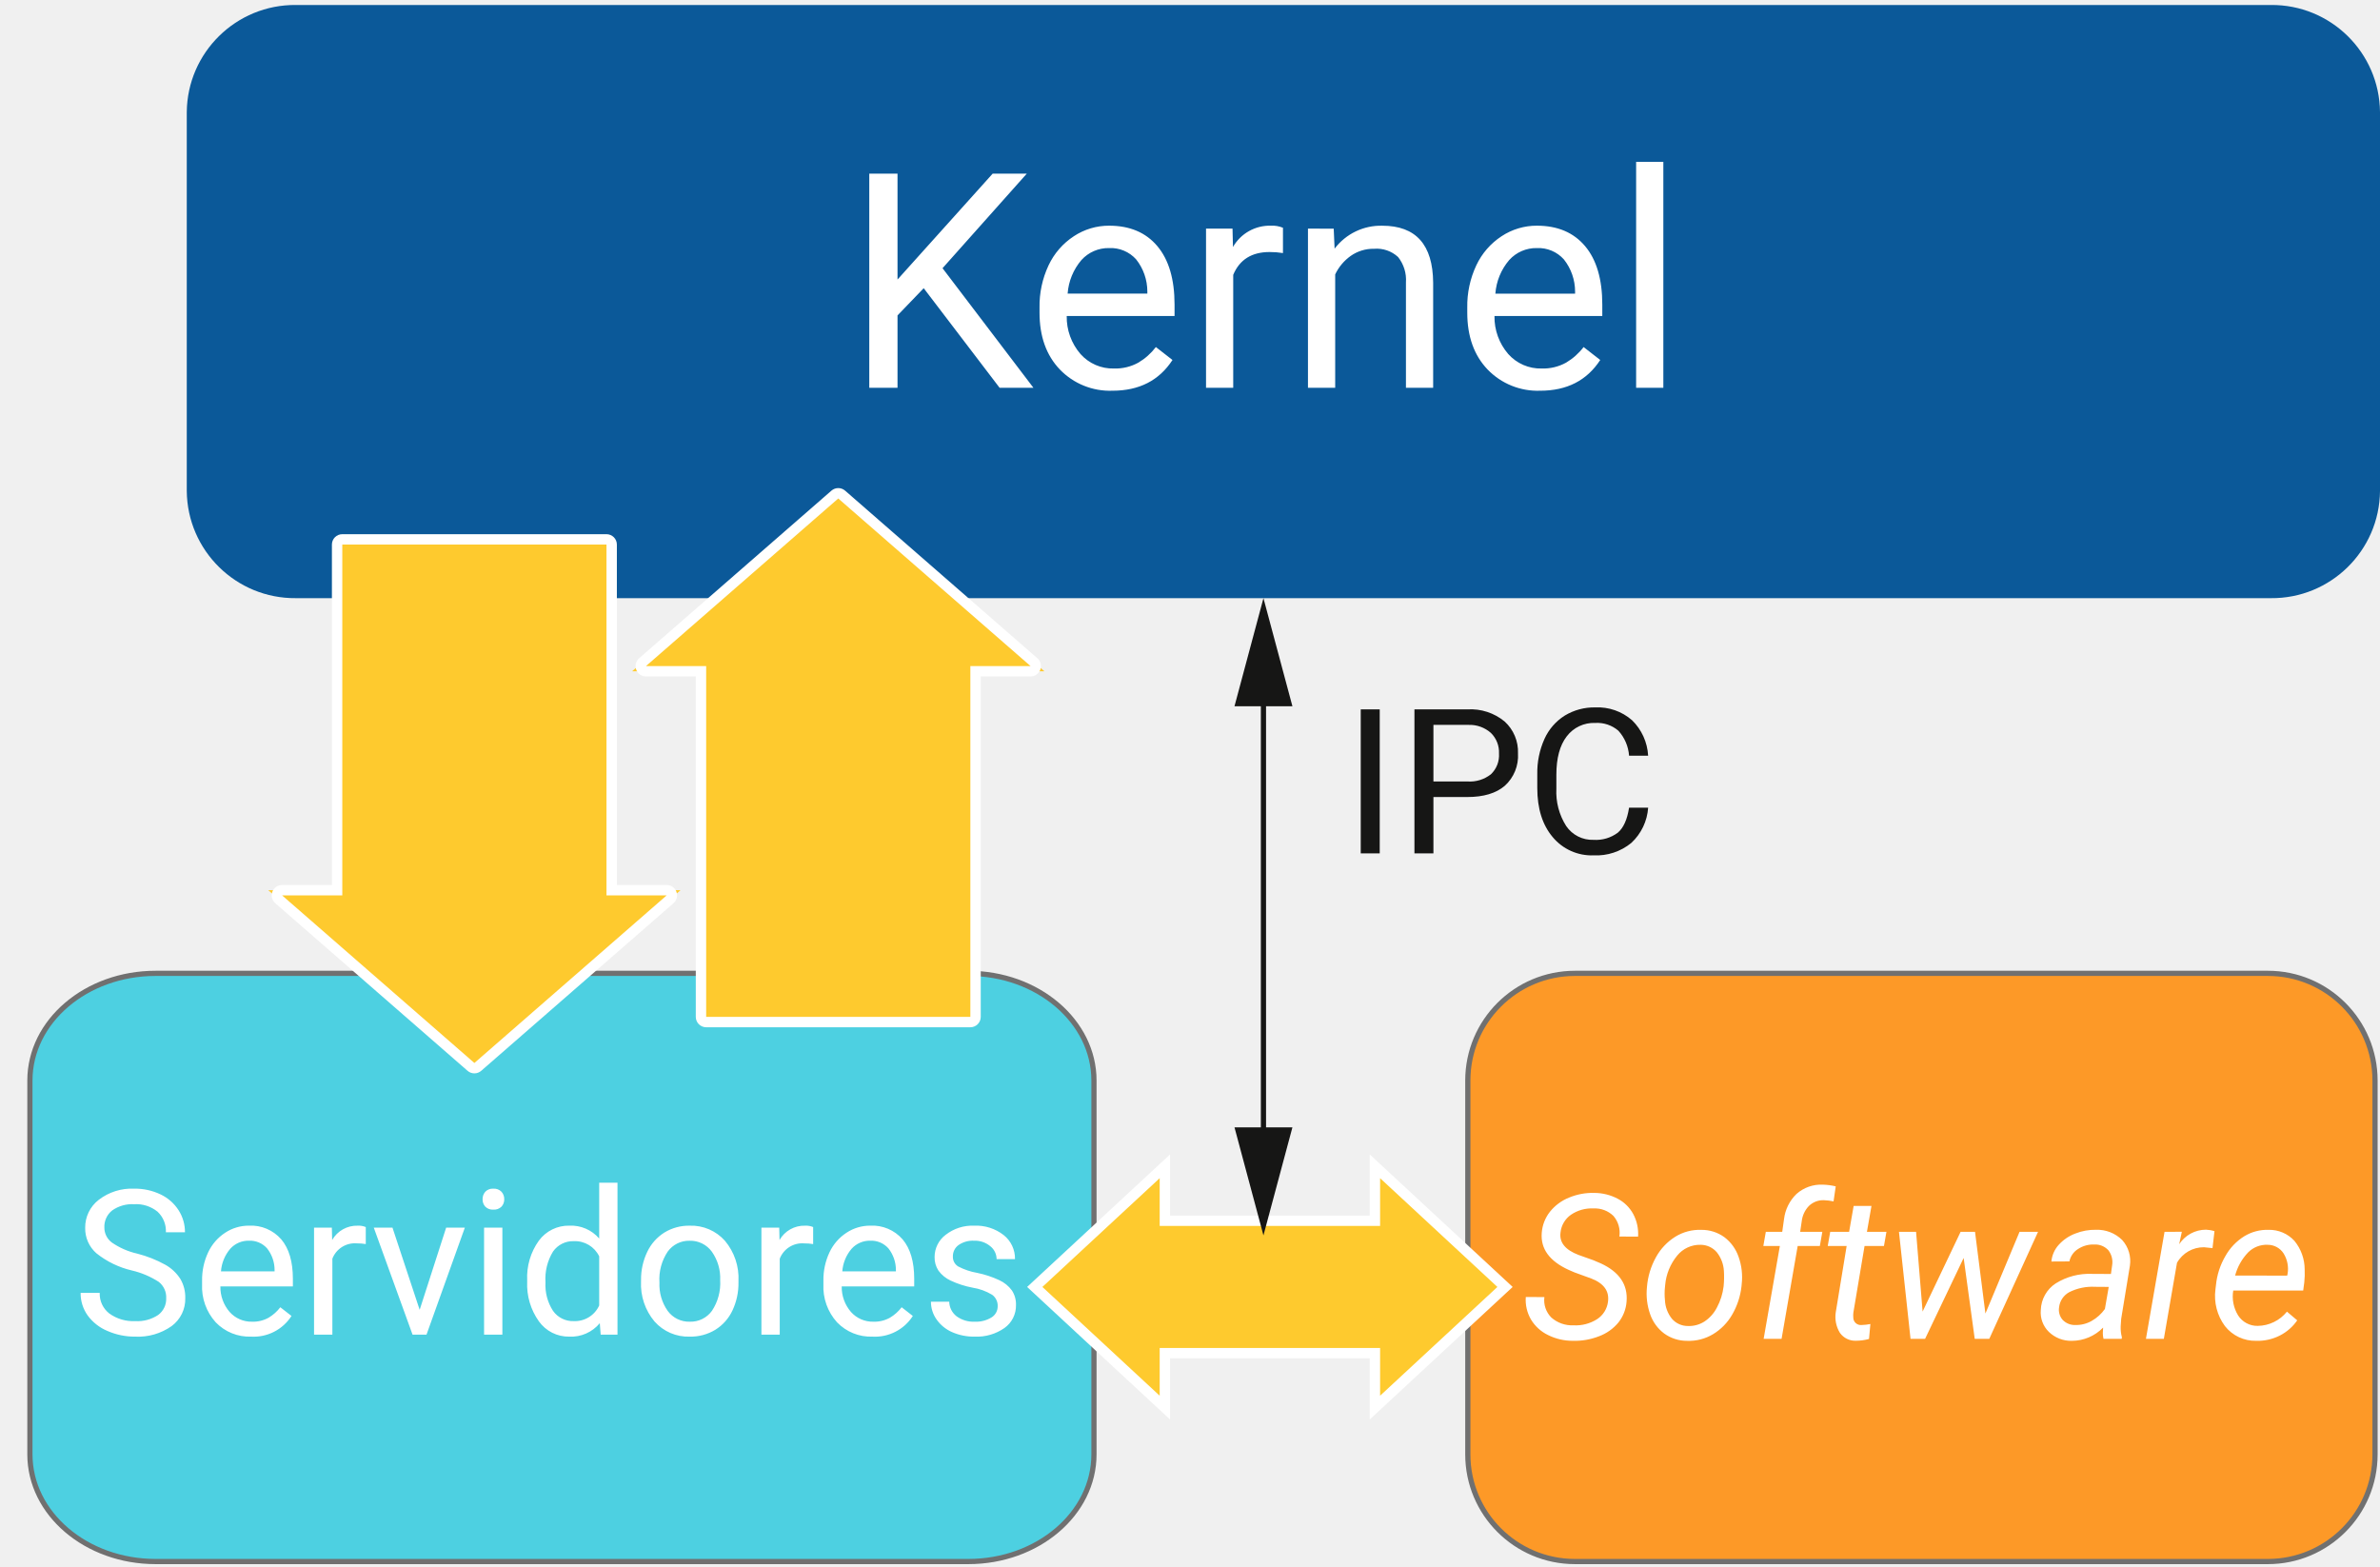
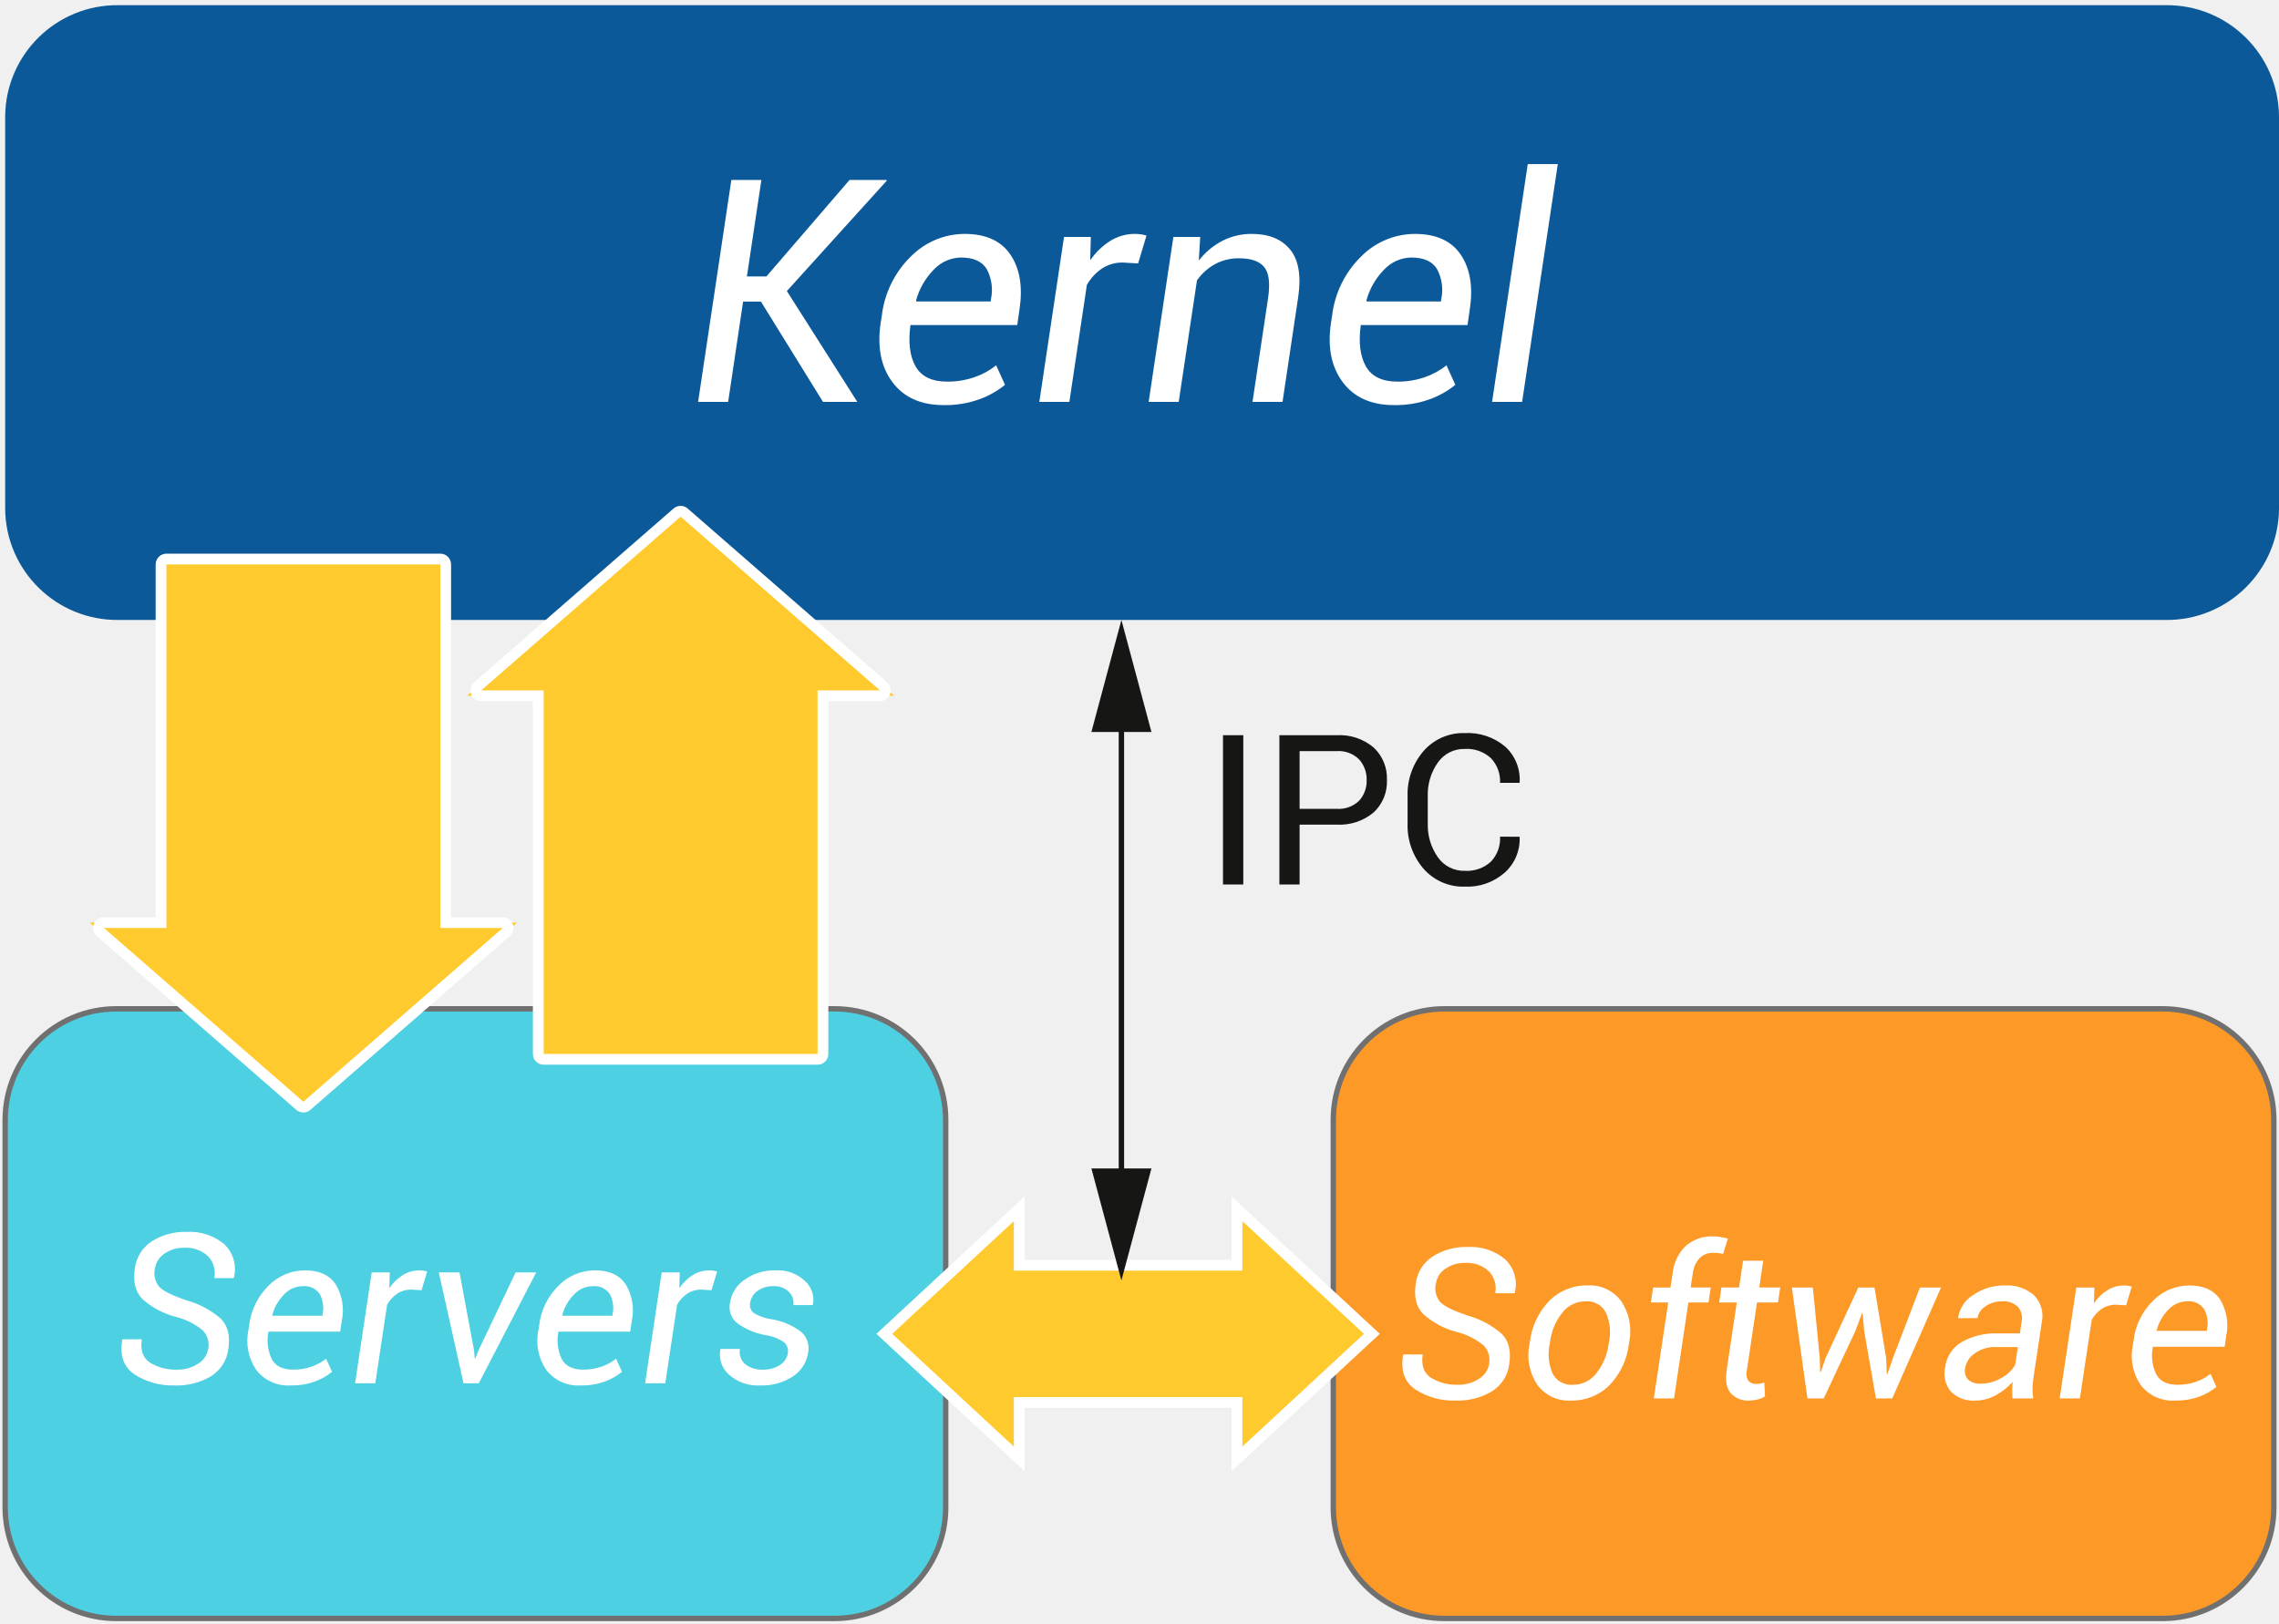
- <svg xmlns="http://www.w3.org/2000/svg" width="458.233" height="301.609" viewBox="0 0 458.233 301.609">
+ <svg xmlns="http://www.w3.org/2000/svg" width="423.233" height="301.609" viewBox="0 0 423.233 301.609">
  <defs>
    <clipPath id="clip-path">
-       <rect id="Rectángulo_302450" data-name="Rectángulo 302450" width="458.233" height="301.609" transform="translate(-35)" fill="none" />
-     </clipPath>
-     <clipPath id="clip-path-2">
-       <rect id="Rectángulo_302451" data-name="Rectángulo 302451" width="423.233" height="301.609" fill="none" />
+       <rect id="Rectángulo_302450" data-name="Rectángulo 302450" width="423.233" height="301.609" fill="none" />
    </clipPath>
  </defs>
-   <g id="img1" transform="translate(-892.377 -611.273)">
-     <g id="Grupo_908333" data-name="Grupo 908333" transform="translate(927.377 611.273)">
-       <g id="Grupo_908332" data-name="Grupo 908332" clip-path="url(#clip-path)">
+   <g id="Grupo_912650" data-name="Grupo 912650" transform="translate(5151.569 12280.727)">
+     <g id="Grupo_912649" data-name="Grupo 912649">
+       <g id="Grupo_908332" data-name="Grupo 908332" transform="translate(-5151.569 -12280.727)" clip-path="url(#clip-path)">
        <path id="Trazado_675001" data-name="Trazado 675001" d="M401.758,114.706H21.516A20.828,20.828,0,0,1,.5,94.072V21.134A20.828,20.828,0,0,1,21.516.5H401.758a20.828,20.828,0,0,1,21.016,20.634V94.072a20.828,20.828,0,0,1-21.016,20.634" transform="translate(0.46 0.46)" fill="#0b5999" />
-         <path id="Trazado_675002" data-name="Trazado 675002" d="M181.168,210.881H24.7c-13.366,0-24.2-9.238-24.2-20.634V118.269c0-11.4,10.836-20.634,24.2-20.634H181.168c13.366,0,24.2,9.238,24.2,20.634v71.978c0,11.4-10.836,20.634-24.2,20.634" transform="translate(-29.742 89.768)" fill="#4dd0e1" stroke="#707070" stroke-width="1" />
+         <path id="Trazado_675002" data-name="Trazado 675002" d="M154.534,210.881H21.134A20.634,20.634,0,0,1,.5,190.247V118.269A20.634,20.634,0,0,1,21.134,97.635h133.4a20.634,20.634,0,0,1,20.634,20.634v71.978a20.634,20.634,0,0,1-20.634,20.634" transform="translate(0.46 89.768)" fill="#4dd0e1" stroke="#707070" stroke-width="1" />
        <path id="Trazado_675003" data-name="Trazado 675003" d="M283.034,210.881h-133.4A20.634,20.634,0,0,1,129,190.247V118.269a20.634,20.634,0,0,1,20.634-20.634h133.4a20.634,20.634,0,0,1,20.634,20.634v71.978a20.634,20.634,0,0,1-20.634,20.634" transform="translate(118.606 89.768)" fill="#fd9927" stroke="#707070" stroke-width="1" />
        <g id="Trazado_675004" data-name="Trazado 675004" transform="translate(9.252 50.224)" fill="#feca2e" stroke-linejoin="round">
          <path d="M 47.084 155.762 L 46.427 155.189 L 9.406 122.919 L 7.393 121.166 L 10.063 121.166 L 20.652 121.166 L 20.652 54.625 L 20.652 53.625 L 21.652 53.625 L 72.517 53.625 L 73.517 53.625 L 73.517 54.625 L 73.517 121.166 L 84.106 121.166 L 86.776 121.166 L 84.763 122.919 L 47.742 155.189 L 47.084 155.762 Z" stroke="none" />
          <path d="M 47.084 154.435 L 84.106 122.166 L 72.517 122.166 L 72.517 54.625 L 21.652 54.625 L 21.652 122.166 L 10.063 122.166 L 47.084 154.435 M 47.084 156.435 C 46.616 156.435 46.147 156.271 45.77 155.943 L 8.748 123.673 C 8.12 123.125 7.897 122.245 8.19 121.464 C 8.482 120.683 9.229 120.166 10.063 120.166 L 19.652 120.166 L 19.652 54.625 C 19.652 53.52 20.548 52.625 21.652 52.625 L 72.517 52.625 C 73.621 52.625 74.517 53.52 74.517 54.625 L 74.517 120.166 L 84.106 120.166 C 84.94 120.166 85.687 120.683 85.979 121.464 C 86.272 122.245 86.049 123.125 85.421 123.673 L 48.399 155.943 C 48.022 156.271 47.553 156.435 47.084 156.435 Z" stroke="none" fill="#fff" />
        </g>
        <g id="Trazado_675006" data-name="Trazado 675006" transform="translate(42.811 45.972)" fill="#feca2e" stroke-linejoin="round">
          <path d="M 110.017 150.811 L 109.017 150.811 L 58.152 150.811 L 57.152 150.811 L 57.152 149.811 L 57.152 83.27 L 46.563 83.27 L 43.893 83.27 L 45.906 81.516 L 82.927 49.247 L 83.584 48.674 L 84.242 49.247 L 121.263 81.516 L 123.276 83.27 L 120.606 83.27 L 110.017 83.27 L 110.017 149.811 L 110.017 150.811 Z" stroke="none" />
          <path d="M 83.584 50.001 L 46.563 82.27 L 58.152 82.27 L 58.152 149.811 L 109.017 149.811 L 109.017 82.27 L 120.606 82.27 L 83.584 50.001 M 83.584 48.001 C 84.053 48.001 84.522 48.165 84.899 48.493 L 121.921 80.763 C 122.549 81.311 122.772 82.191 122.479 82.972 C 122.187 83.753 121.44 84.27 120.606 84.27 L 111.017 84.27 L 111.017 149.811 C 111.017 150.916 110.121 151.811 109.017 151.811 L 58.152 151.811 C 57.048 151.811 56.152 150.916 56.152 149.811 L 56.152 84.27 L 46.563 84.27 C 45.729 84.27 44.982 83.753 44.69 82.972 C 44.397 82.191 44.62 81.311 45.248 80.763 L 82.27 48.493 C 82.647 48.165 83.116 48.001 83.584 48.001 Z" stroke="none" fill="#fff" />
        </g>
        <g id="Trazado_675008" data-name="Trazado 675008" transform="translate(79.371 108.66)" fill="#feca2e">
          <path d="M 150.347 162.352 L 150.347 160.061 L 150.347 151.868 L 109.908 151.868 L 109.908 160.061 L 109.908 162.352 L 108.228 160.794 L 85.646 139.855 L 84.855 139.121 L 85.646 138.388 L 108.228 117.449 L 109.908 115.892 L 109.908 118.182 L 109.908 126.375 L 150.347 126.375 L 150.347 118.182 L 150.347 115.892 L 152.027 117.449 L 174.609 138.388 L 175.4 139.121 L 174.609 139.855 L 152.027 160.794 L 150.347 162.352 Z" stroke="none" />
          <path d="M 108.908 118.182 L 86.326 139.121 L 108.908 160.061 L 108.908 150.868 L 151.347 150.868 L 151.347 160.061 L 173.929 139.121 L 151.347 118.182 L 151.347 127.375 L 108.908 127.375 L 108.908 118.182 M 110.908 113.601 L 110.908 125.375 L 149.347 125.375 L 149.347 113.601 L 176.87 139.121 L 149.347 164.642 L 149.347 152.868 L 110.908 152.868 L 110.908 164.642 L 83.385 139.121 L 110.908 113.601 Z" stroke="none" fill="#fff" />
        </g>
      </g>
-     </g>
-     <path id="Trazado_684081" data-name="Trazado 684081" d="M15.265-19.173l-5.041,5.239V0H4.786V-41.234h5.438v20.391L28.547-41.234h6.57L18.89-23.024,36.392,0H29.878ZM51.612.566A13.389,13.389,0,0,1,41.473-3.526q-3.908-4.092-3.908-10.946v-.963a18.388,18.388,0,0,1,1.742-8.142,13.587,13.587,0,0,1,4.871-5.607,12.247,12.247,0,0,1,6.783-2.025q5.976,0,9.289,3.937T63.563-16v2.181H42.8A10.892,10.892,0,0,0,45.452-6.5a8.323,8.323,0,0,0,6.443,2.79,9.125,9.125,0,0,0,4.7-1.133,11.812,11.812,0,0,0,3.37-3l3.2,2.492Q59.315.566,51.612.566ZM50.96-26.9A6.988,6.988,0,0,0,45.636-24.6a11.219,11.219,0,0,0-2.662,6.471h15.35v-.4a9.979,9.979,0,0,0-2.152-6.188A6.58,6.58,0,0,0,50.96-26.9Zm33.475.963a15.7,15.7,0,0,0-2.577-.2q-5.154,0-7,4.39V0H69.623V-30.643h5.1l.085,3.54a8.158,8.158,0,0,1,7.307-4.106,5.352,5.352,0,0,1,2.322.4Zm9.771-4.7.17,3.852a11.166,11.166,0,0,1,9.176-4.418q9.714,0,9.8,10.96V0h-5.239V-20.277a7.054,7.054,0,0,0-1.515-4.9,6.072,6.072,0,0,0-4.63-1.586A7.562,7.562,0,0,0,97.491-25.4a9.231,9.231,0,0,0-3,3.568V0H89.249V-30.643ZM133.967.566a13.389,13.389,0,0,1-10.139-4.092q-3.908-4.092-3.908-10.946v-.963a18.388,18.388,0,0,1,1.742-8.142,13.587,13.587,0,0,1,4.871-5.607,12.247,12.247,0,0,1,6.783-2.025q5.976,0,9.289,3.937T145.918-16v2.181H125.159A10.892,10.892,0,0,0,127.807-6.5a8.323,8.323,0,0,0,6.443,2.79,9.125,9.125,0,0,0,4.7-1.133,11.812,11.812,0,0,0,3.37-3l3.2,2.492Q141.67.566,133.967.566ZM133.316-26.9a6.988,6.988,0,0,0-5.324,2.308,11.219,11.219,0,0,0-2.662,6.471h15.35v-.4a9.979,9.979,0,0,0-2.152-6.188A6.58,6.58,0,0,0,133.316-26.9ZM157.671,0h-5.239V-43.5h5.239Z" transform="translate(1054.957 685.934)" fill="#fff" />
-     <path id="Trazado_684082" data-name="Trazado 684082" d="M11.388-12.359a17.192,17.192,0,0,1-6.846-3.323A6.349,6.349,0,0,1,2.4-20.547a6.707,6.707,0,0,1,2.618-5.418,10.406,10.406,0,0,1,6.808-2.142A11.359,11.359,0,0,1,16.92-27a8.376,8.376,0,0,1,3.466,3.047,7.791,7.791,0,0,1,1.228,4.247H17.938a5.07,5.07,0,0,0-1.6-3.965,6.5,6.5,0,0,0-4.513-1.443,6.66,6.66,0,0,0-4.218,1.192,3.977,3.977,0,0,0-1.514,3.31,3.579,3.579,0,0,0,1.438,2.871A14.1,14.1,0,0,0,12.426-15.6a22.708,22.708,0,0,1,5.408,2.144,8.207,8.207,0,0,1,2.895,2.733,6.975,6.975,0,0,1,.943,3.675,6.478,6.478,0,0,1-2.628,5.4A11.2,11.2,0,0,1,12.016.381,13.033,13.033,0,0,1,6.684-.714a8.973,8.973,0,0,1-3.818-3A7.319,7.319,0,0,1,1.523-8.036H5.2a4.775,4.775,0,0,0,1.857,3.97,7.818,7.818,0,0,0,4.961,1.457A7.187,7.187,0,0,0,16.453-3.79,3.835,3.835,0,0,0,18-7.008a3.765,3.765,0,0,0-1.428-3.152A16.466,16.466,0,0,0,11.388-12.359ZM34.354.381a9,9,0,0,1-6.817-2.752,10.213,10.213,0,0,1-2.628-7.36v-.647a12.364,12.364,0,0,1,1.171-5.475,9.136,9.136,0,0,1,3.275-3.771,8.235,8.235,0,0,1,4.561-1.362,7.717,7.717,0,0,1,6.246,2.647q2.228,2.647,2.228,7.579v1.466H28.431A7.324,7.324,0,0,0,30.212-4.37a5.6,5.6,0,0,0,4.332,1.876,6.136,6.136,0,0,0,3.161-.762,7.943,7.943,0,0,0,2.266-2.019L42.123-3.6A8.652,8.652,0,0,1,34.354.381Zm-.438-18.472a4.7,4.7,0,0,0-3.58,1.552,7.544,7.544,0,0,0-1.79,4.351H38.867v-.267a6.71,6.71,0,0,0-1.447-4.161A4.424,4.424,0,0,0,33.916-18.091Zm22.509.647a10.558,10.558,0,0,0-1.733-.133,4.642,4.642,0,0,0-4.7,2.952V0H46.465V-20.6h3.428l.057,2.38a5.486,5.486,0,0,1,4.913-2.761,3.6,3.6,0,0,1,1.562.267ZM66.8-4.78l5.1-15.825h3.6L68.117,0H65.432L57.967-20.6h3.6ZM82.723,0H79.2V-20.6h3.523ZM78.914-26.07a2.1,2.1,0,0,1,.524-1.447,1.966,1.966,0,0,1,1.552-.59,2,2,0,0,1,1.562.59,2.081,2.081,0,0,1,.533,1.447,2.012,2.012,0,0,1-.533,1.428,2.033,2.033,0,0,1-1.562.571,2,2,0,0,1-1.552-.571A2.033,2.033,0,0,1,78.914-26.07Zm8.588,15.6A12.07,12.07,0,0,1,89.75-18.1a7.106,7.106,0,0,1,5.884-2.885,7.146,7.146,0,0,1,5.732,2.476V-29.25h3.523V0h-3.237l-.171-2.209A7.174,7.174,0,0,1,95.6.381a7.038,7.038,0,0,1-5.837-2.933A12.207,12.207,0,0,1,87.5-10.207Zm3.523.4a9.139,9.139,0,0,0,1.447,5.484,4.679,4.679,0,0,0,4,1.98,5.139,5.139,0,0,0,4.894-3.009v-9.464A5.179,5.179,0,0,0,96.51-18a4.7,4.7,0,0,0-4.037,2A10.062,10.062,0,0,0,91.025-10.074Zm18.4-.419a12.17,12.17,0,0,1,1.19-5.446,8.879,8.879,0,0,1,3.313-3.732,9.02,9.02,0,0,1,4.846-1.314,8.689,8.689,0,0,1,6.808,2.914,11.209,11.209,0,0,1,2.6,7.75v.248a12.276,12.276,0,0,1-1.152,5.4,8.748,8.748,0,0,1-3.294,3.723A9.123,9.123,0,0,1,118.809.381a8.668,8.668,0,0,1-6.789-2.914,11.153,11.153,0,0,1-2.6-7.712Zm3.542.419a8.815,8.815,0,0,0,1.59,5.5,5.089,5.089,0,0,0,4.256,2.076,5.058,5.058,0,0,0,4.266-2.1,9.639,9.639,0,0,0,1.581-5.894,8.8,8.8,0,0,0-1.609-5.494,5.116,5.116,0,0,0-4.275-2.1,5.059,5.059,0,0,0-4.208,2.076A9.568,9.568,0,0,0,112.963-10.074Zm29.593-7.37a10.558,10.558,0,0,0-1.733-.133,4.642,4.642,0,0,0-4.7,2.952V0H132.6V-20.6h3.428l.057,2.38a5.486,5.486,0,0,1,4.913-2.761,3.6,3.6,0,0,1,1.562.267ZM153.981.381a9,9,0,0,1-6.817-2.752,10.213,10.213,0,0,1-2.628-7.36v-.647a12.364,12.364,0,0,1,1.171-5.475,9.136,9.136,0,0,1,3.275-3.771,8.235,8.235,0,0,1,4.561-1.362,7.717,7.717,0,0,1,6.246,2.647q2.228,2.647,2.228,7.579v1.466H148.059A7.324,7.324,0,0,0,149.84-4.37a5.6,5.6,0,0,0,4.332,1.876,6.136,6.136,0,0,0,3.161-.762A7.943,7.943,0,0,0,159.6-5.275L161.751-3.6A8.652,8.652,0,0,1,153.981.381Zm-.438-18.472a4.7,4.7,0,0,0-3.58,1.552,7.544,7.544,0,0,0-1.79,4.351h10.321v-.267a6.71,6.71,0,0,0-1.447-4.161A4.424,4.424,0,0,0,153.543-18.091ZM178.09-5.465a2.594,2.594,0,0,0-1.076-2.219,10.356,10.356,0,0,0-3.751-1.362,17.737,17.737,0,0,1-4.247-1.371,6.041,6.041,0,0,1-2.323-1.9,4.555,4.555,0,0,1-.752-2.628,5.345,5.345,0,0,1,2.142-4.285,8.367,8.367,0,0,1,5.475-1.752,8.609,8.609,0,0,1,5.684,1.809,5.746,5.746,0,0,1,2.18,4.627H177.88a3.18,3.18,0,0,0-1.228-2.495,4.6,4.6,0,0,0-3.094-1.047,4.816,4.816,0,0,0-3.009.838,2.637,2.637,0,0,0-1.085,2.19,2.137,2.137,0,0,0,1.009,1.923,12.418,12.418,0,0,0,3.647,1.238,19,19,0,0,1,4.275,1.409,6.236,6.236,0,0,1,2.428,1.971,4.846,4.846,0,0,1,.79,2.809A5.273,5.273,0,0,1,179.4-1.285,9.266,9.266,0,0,1,173.672.381a10.376,10.376,0,0,1-4.38-.876,7.124,7.124,0,0,1-2.98-2.447,5.9,5.9,0,0,1-1.076-3.4h3.523a3.647,3.647,0,0,0,1.419,2.809,5.5,5.5,0,0,0,3.494,1.038,5.681,5.681,0,0,0,3.209-.809A2.487,2.487,0,0,0,178.09-5.465Z" transform="translate(906.377 868.239)" fill="#fff" />
-     <path id="Trazado_684083" data-name="Trazado 684083" d="M18.59,29.859q.419-3.047-3.161-4.456l-3.294-1.2-1.1-.476q-5.561-2.533-5.2-7.122A7.448,7.448,0,0,1,7.411,12.53,8.993,8.993,0,0,1,11.1,9.8a11.82,11.82,0,0,1,4.885-.9,9.75,9.75,0,0,1,4.485,1.124,7.221,7.221,0,0,1,3,2.98,8.124,8.124,0,0,1,.914,4.313l-3.6-.019a4.966,4.966,0,0,0-1.143-3.965,5.116,5.116,0,0,0-3.809-1.443A7.094,7.094,0,0,0,11.468,13.1a4.766,4.766,0,0,0-2.019,3.434q-.381,2.843,3.485,4.312l2.837,1.011,1.428.609q5.37,2.476,4.97,7.351a7.343,7.343,0,0,1-1.581,4.047A8.837,8.837,0,0,1,16.866,36.5a12.835,12.835,0,0,1-5.056.876,10.578,10.578,0,0,1-4.77-1.114,7.783,7.783,0,0,1-3.285-3,7.5,7.5,0,0,1-.99-4.323l3.58.019A4.717,4.717,0,0,0,7.687,32.9a6.043,6.043,0,0,0,4.275,1.495,7.633,7.633,0,0,0,4.551-1.2A4.671,4.671,0,0,0,18.59,29.859ZM36.566,16.015A7.427,7.427,0,0,1,41,17.424a8.007,8.007,0,0,1,2.733,3.78,11.706,11.706,0,0,1,.6,5.265l-.038.419a13.858,13.858,0,0,1-1.79,5.437,10.5,10.5,0,0,1-3.694,3.78,9.009,9.009,0,0,1-4.97,1.276,7.44,7.44,0,0,1-4.427-1.409A7.825,7.825,0,0,1,26.7,32.239a12.019,12.019,0,0,1-.609-5.2,14.041,14.041,0,0,1,1.733-5.751,10.747,10.747,0,0,1,3.723-3.951A8.9,8.9,0,0,1,36.566,16.015ZM29.558,27.06a11.7,11.7,0,0,0,0,2.495,6.111,6.111,0,0,0,1.343,3.58,4.03,4.03,0,0,0,3.075,1.39,5.491,5.491,0,0,0,3.161-.847,7.115,7.115,0,0,0,2.438-2.733,11.507,11.507,0,0,0,1.276-4.056,18.267,18.267,0,0,0,.057-2.952,6.342,6.342,0,0,0-1.39-3.637,4.12,4.12,0,0,0-3.085-1.409A5.616,5.616,0,0,0,31.9,20.985a10.348,10.348,0,0,0-2.3,5.637Zm19,9.94,3.123-17.881h-3.18l.476-2.723h3.161l.343-2.437a8.088,8.088,0,0,1,2.4-4.856,7.133,7.133,0,0,1,5.1-1.79,11.906,11.906,0,0,1,2.457.326l-.419,2.892a11.3,11.3,0,0,0-1.847-.229,3.935,3.935,0,0,0-2.9,1.111,5.054,5.054,0,0,0-1.381,2.952l-.3,2.031h4.266l-.476,2.723H55.114L52.01,37ZM69.32,11.406,68.444,16.4H72.2l-.476,2.723H67.987L65.835,31.935a4.468,4.468,0,0,0-.019.914,1.453,1.453,0,0,0,1.619,1.485,9.872,9.872,0,0,0,1.676-.19l-.267,2.875a9.377,9.377,0,0,1-2.514.343,3.6,3.6,0,0,1-3.085-1.514,5.856,5.856,0,0,1-.8-3.97L64.54,19.119H60.9l.476-2.723h3.637l.876-4.989ZM91.258,32.125,97.827,16.4h3.561L92,37H89.2L87.068,21.423,79.641,37h-2.8L74.614,16.4h3.294l1.257,15.349L86.478,16.4h2.78ZM113.995,37a4.615,4.615,0,0,1-.133-1.085l.057-1.085a8.447,8.447,0,0,1-6.018,2.552,6.156,6.156,0,0,1-4.427-1.723,5.216,5.216,0,0,1-1.552-4.218,6.343,6.343,0,0,1,2.866-5.113,12.2,12.2,0,0,1,7.036-1.838l3.6.019.229-1.638a3.765,3.765,0,0,0-.714-2.923,3.446,3.446,0,0,0-2.714-1.114,5.315,5.315,0,0,0-3.133.866,3.688,3.688,0,0,0-1.666,2.39l-3.466.019a5.524,5.524,0,0,1,1.409-3.209,8.2,8.2,0,0,1,3.18-2.171A10.273,10.273,0,0,1,112.567,16a6.831,6.831,0,0,1,5.008,1.952,6.054,6.054,0,0,1,1.5,4.98L117.4,33.134l-.1,1.466a7.188,7.188,0,0,0,.229,2.076L117.5,37Zm-5.408-2.666a6.011,6.011,0,0,0,3.133-.79,7.932,7.932,0,0,0,2.542-2.295L115,27l-2.609-.019a9.882,9.882,0,0,0-4.989,1.028,3.787,3.787,0,0,0-1.961,2.914,2.95,2.95,0,0,0,.676,2.409A3.22,3.22,0,0,0,108.587,34.334Zm26.394-14.8-1.619-.171a5.9,5.9,0,0,0-5.218,2.99L125.611,37h-3.447l3.58-20.6,3.333-.019-.514,2.4a6.161,6.161,0,0,1,5.161-2.8,6.322,6.322,0,0,1,1.638.286Zm8.41,17.843a7.429,7.429,0,0,1-6.018-2.837,9.765,9.765,0,0,1-1.828-7.065l.1-.819a13.709,13.709,0,0,1,1.819-5.6,10.577,10.577,0,0,1,3.647-3.818,8.509,8.509,0,0,1,4.646-1.228,6.552,6.552,0,0,1,4.989,2.114,8.693,8.693,0,0,1,1.98,5.522,16.138,16.138,0,0,1-.076,2.476l-.209,1.581H138.972a6.96,6.96,0,0,0,.924,4.761,4.375,4.375,0,0,0,3.78,2.038,7.33,7.33,0,0,0,5.637-2.742l1.98,1.676a9.063,9.063,0,0,1-3.342,2.923A9.471,9.471,0,0,1,143.39,37.381Zm2.19-18.491a5.035,5.035,0,0,0-3.723,1.447,10.287,10.287,0,0,0-2.523,4.475l10.017.019.076-.3a5.637,5.637,0,0,0-.771-3.99A3.628,3.628,0,0,0,145.58,18.89Z" transform="translate(1183.381 832.048)" fill="#fff" />
-     <path id="Trazado_684084" data-name="Trazado 684084" d="M7.141,0H3.485V-27.727H7.141Zm10.34-10.854V0H13.825V-27.727H24.051A10.274,10.274,0,0,1,31.183-25.4a7.876,7.876,0,0,1,2.58,6.151,7.772,7.772,0,0,1-2.523,6.218q-2.523,2.18-7.227,2.18Zm0-2.99h6.57a6.569,6.569,0,0,0,4.494-1.383,5.057,5.057,0,0,0,1.562-4,5.225,5.225,0,0,0-1.562-3.968,6.154,6.154,0,0,0-4.285-1.545H17.481ZM58.824-8.8a10.2,10.2,0,0,1-3.247,6.789A10.641,10.641,0,0,1,48.312.381a9.77,9.77,0,0,1-7.874-3.523q-2.961-3.523-2.961-9.426v-2.666a15.8,15.8,0,0,1,1.381-6.8,10.313,10.313,0,0,1,3.913-4.5,10.9,10.9,0,0,1,5.865-1.571,10.019,10.019,0,0,1,7.084,2.466,10.323,10.323,0,0,1,3.1,6.827H55.148a7.966,7.966,0,0,0-2.066-4.813,6.251,6.251,0,0,0-4.447-1.49,6.542,6.542,0,0,0-5.494,2.592q-1.99,2.592-1.99,7.376v2.687a12.232,12.232,0,0,0,1.885,7.185,6.092,6.092,0,0,0,5.275,2.668A7.036,7.036,0,0,0,52.987-3.99Q54.615-5.37,55.148-8.8Z" transform="translate(1150.881 775.578)" fill="#161615" />
-     <g id="Grupo_908335" data-name="Grupo 908335" transform="translate(927.377 611.273)">
-       <g id="Grupo_908334" data-name="Grupo 908334" clip-path="url(#clip-path-2)">
+       <path id="Trazado_684081" data-name="Trazado 684081" d="M13.735-18.635H10.422L7.646,0H2.067L8.241-41.234H13.82L11.13-23.308h3.625L30.189-41.234h6.854l.057.142-18.55,20.5L31.634,0H25.262ZM47.675.595q-6.344,0-9.53-4.276T35.979-14.727l.2-1.246a18.347,18.347,0,0,1,5.4-11.045,14.1,14.1,0,0,1,9.983-4.191q5.919,0,8.524,3.88t1.671,10.11l-.425,2.945H41.5q-.651,4.871.963,7.689t5.862,2.818a15.141,15.141,0,0,0,5.055-.821A13.27,13.27,0,0,0,57.417-6.8L59.06-3.172A16.122,16.122,0,0,1,54.33-.5,18.63,18.63,0,0,1,47.675.595ZM50.9-26.819a7.06,7.06,0,0,0-5.083,2.266,12.908,12.908,0,0,0-3.271,5.721l.057.17H56.4l.057-.453a8.18,8.18,0,0,0-.793-5.565Q54.359-26.819,50.9-26.819Zm32.88,1.1-2.832-.17a6.889,6.889,0,0,0-3.852,1.09,9.025,9.025,0,0,0-2.832,3.073L71.011,0H65.432L70.02-30.643H75l-.113,4.333a12.877,12.877,0,0,1,3.738-3.611,8.643,8.643,0,0,1,4.616-1.289,6.971,6.971,0,0,1,1.175.1,6.478,6.478,0,0,1,.92.212Zm11.271-.538A13.242,13.242,0,0,1,99.43-29.92a11.748,11.748,0,0,1,5.452-1.289q4.786,0,7.151,2.931t1.458,8.935L110.6,0h-5.579l2.889-19.229q.623-4.191-.708-5.82t-4.673-1.628a9.129,9.129,0,0,0-4.475,1.09,9.893,9.893,0,0,0-3.342,3.016L91.317,0H85.738l4.588-30.643H95.31ZM131.3.595q-6.344,0-9.53-4.276t-2.167-11.045l.2-1.246a18.347,18.347,0,0,1,5.4-11.045,14.1,14.1,0,0,1,9.983-4.191q5.919,0,8.524,3.88t1.671,10.11l-.425,2.945H125.131q-.651,4.871.963,7.689t5.862,2.818a15.141,15.141,0,0,0,5.055-.821A13.27,13.27,0,0,0,141.047-6.8l1.643,3.625A16.122,16.122,0,0,1,137.96-.5,18.63,18.63,0,0,1,131.3.595Zm3.229-27.414a7.06,7.06,0,0,0-5.083,2.266,12.907,12.907,0,0,0-3.271,5.721l.057.17h13.792l.057-.453a8.18,8.18,0,0,0-.793-5.565Q137.989-26.819,134.533-26.819ZM155.094,0h-5.579l6.627-44.18h5.579Z" transform="translate(-5023.99 -12206.067)" fill="#fff" />
+       <path id="Trazado_684082" data-name="Trazado 684082" d="M18-6.36a3.887,3.887,0,0,0-.971-3.447A12.469,12.469,0,0,0,12.149-12.3,15.022,15.022,0,0,1,5.8-15.634q-1.971-2-1.419-5.694a7.019,7.019,0,0,1,3.114-5.018A11.359,11.359,0,0,1,14-28.126a9.991,9.991,0,0,1,6.97,2.266,6.36,6.36,0,0,1,1.809,6.208l-.038.114h-3.6A4.577,4.577,0,0,0,17.977-23.6a5.9,5.9,0,0,0-4.437-1.571A6.087,6.087,0,0,0,9.874-24.08a3.976,3.976,0,0,0-1.742,2.714,3.893,3.893,0,0,0,.809,3.475q1.152,1.171,4.98,2.466a16.32,16.32,0,0,1,6.427,3.418q1.952,1.952,1.4,5.608a6.964,6.964,0,0,1-3.209,5.084A12.352,12.352,0,0,1,11.788.4,12.969,12.969,0,0,1,4.313-1.657q-3.018-2.057-2.276-6.4l.057-.114h3.58Q5.218-5.123,7.217-3.828a9.037,9.037,0,0,0,5.008,1.295,6.9,6.9,0,0,0,3.847-1.076A3.978,3.978,0,0,0,18-6.36ZM33.344.4a7.48,7.48,0,0,1-6.408-2.875A9.588,9.588,0,0,1,25.479-9.9l.133-.838a12.337,12.337,0,0,1,3.628-7.427,9.482,9.482,0,0,1,6.713-2.818q3.98,0,5.732,2.609a9.373,9.373,0,0,1,1.124,6.8L42.523-9.6H29.193a8.177,8.177,0,0,0,.647,5.17q1.085,1.895,3.942,1.895a10.181,10.181,0,0,0,3.4-.552A8.923,8.923,0,0,0,39.9-4.57L41-2.133a10.84,10.84,0,0,1-3.18,1.8A12.527,12.527,0,0,1,33.344.4Zm2.171-18.434A4.747,4.747,0,0,0,32.1-16.51a8.679,8.679,0,0,0-2.2,3.847l.038.114h9.274l.038-.3a5.5,5.5,0,0,0-.533-3.742A3.437,3.437,0,0,0,35.515-18.034Zm22.109.743-1.9-.114a4.632,4.632,0,0,0-2.59.733,6.069,6.069,0,0,0-1.9,2.066L49.036,0H45.284l3.085-20.6h3.352l-.076,2.914a8.659,8.659,0,0,1,2.514-2.428,5.812,5.812,0,0,1,3.1-.866,4.687,4.687,0,0,1,.79.067,4.356,4.356,0,0,1,.619.143ZM67.381-6.075,67.5-4.627l.114.019.571-1.466L75.094-20.6h3.828L68.257,0H65.42L60.831-20.6h3.847ZM87.2.4a7.48,7.48,0,0,1-6.408-2.875A9.588,9.588,0,0,1,79.335-9.9l.133-.838A12.337,12.337,0,0,1,83.1-18.167a9.482,9.482,0,0,1,6.713-2.818q3.98,0,5.732,2.609a9.373,9.373,0,0,1,1.124,6.8L96.378-9.6H83.048a8.177,8.177,0,0,0,.647,5.17q1.085,1.895,3.942,1.895a10.181,10.181,0,0,0,3.4-.552A8.923,8.923,0,0,0,93.75-4.57l1.1,2.438a10.84,10.84,0,0,1-3.18,1.8A12.527,12.527,0,0,1,87.2.4ZM89.37-18.034a4.747,4.747,0,0,0-3.418,1.523,8.679,8.679,0,0,0-2.2,3.847l.038.114h9.274l.038-.3A5.5,5.5,0,0,0,92.57-16.6,3.437,3.437,0,0,0,89.37-18.034Zm22.109.743-1.9-.114a4.632,4.632,0,0,0-2.59.733,6.069,6.069,0,0,0-1.9,2.066L102.891,0H99.14l3.085-20.6h3.352l-.076,2.914a8.659,8.659,0,0,1,2.514-2.428,5.812,5.812,0,0,1,3.1-.866,4.687,4.687,0,0,1,.79.067,4.356,4.356,0,0,1,.619.143Zm14.168,11.75A2.213,2.213,0,0,0,125-7.579a7.971,7.971,0,0,0-3.39-1.352,13.026,13.026,0,0,1-5.3-2.19,3.808,3.808,0,0,1-1.419-3.771,6.348,6.348,0,0,1,2.733-4.361,9.591,9.591,0,0,1,5.818-1.733,7.327,7.327,0,0,1,5.332,1.923,4.736,4.736,0,0,1,1.542,4.418l-.038.114h-3.6a2.832,2.832,0,0,0-.819-2.437,3.694,3.694,0,0,0-2.818-1.066,4.812,4.812,0,0,0-3.056.9,3.252,3.252,0,0,0-1.323,2.123,2,2,0,0,0,.571,1.9,8.4,8.4,0,0,0,3.352,1.2,12.716,12.716,0,0,1,5.427,2.266,3.978,3.978,0,0,1,1.428,3.828A6.387,6.387,0,0,1,126.6-1.285,10.4,10.4,0,0,1,120.544.4a8,8,0,0,1-5.837-2.019,4.956,4.956,0,0,1-1.59-4.646l.038-.114h3.6a3.035,3.035,0,0,0,1.085,2.923,5.131,5.131,0,0,0,3.123.924,5.616,5.616,0,0,0,3.2-.857A3.169,3.169,0,0,0,125.647-5.542Z" transform="translate(-5130.909 -12023.761)" fill="#fff" />
+       <path id="Trazado_684083" data-name="Trazado 684083" d="M23.529,30.64a3.887,3.887,0,0,0-.971-3.447A12.469,12.469,0,0,0,17.682,24.7a15.022,15.022,0,0,1-6.351-3.333q-1.971-2-1.419-5.694a7.019,7.019,0,0,1,3.114-5.018,11.359,11.359,0,0,1,6.5-1.781A9.991,9.991,0,0,1,26.5,11.14a6.36,6.36,0,0,1,1.809,6.208l-.038.114h-3.6A4.577,4.577,0,0,0,23.51,13.4a5.9,5.9,0,0,0-4.437-1.571,6.087,6.087,0,0,0-3.666,1.095,3.976,3.976,0,0,0-1.742,2.714,3.893,3.893,0,0,0,.809,3.475q1.152,1.171,4.98,2.466a16.32,16.32,0,0,1,6.427,3.418q1.952,1.952,1.4,5.608a6.964,6.964,0,0,1-3.209,5.084A12.352,12.352,0,0,1,17.321,37.4a12.969,12.969,0,0,1-7.474-2.057q-3.018-2.057-2.276-6.4l.057-.114h3.58q-.457,3.047,1.542,4.342a9.037,9.037,0,0,0,5.008,1.295,6.9,6.9,0,0,0,3.847-1.076A3.978,3.978,0,0,0,23.529,30.64Zm7.579-4.132A13.13,13.13,0,0,1,34.7,18.89a9.75,9.75,0,0,1,7.17-2.875,7.17,7.17,0,0,1,6.237,2.98,9.992,9.992,0,0,1,1.457,7.512l-.076.419a13.15,13.15,0,0,1-3.6,7.627A9.793,9.793,0,0,1,38.706,37.4a7.178,7.178,0,0,1-6.237-2.971,9.9,9.9,0,0,1-1.438-7.5Zm3.675.419a8.972,8.972,0,0,0,.552,5.465,3.9,3.9,0,0,0,3.809,2.076,5.39,5.39,0,0,0,4.332-2.161,10.972,10.972,0,0,0,2.257-5.38l.076-.419a8.976,8.976,0,0,0-.581-5.446,3.9,3.9,0,0,0-3.8-2.095,5.392,5.392,0,0,0-4.351,2.18,10.785,10.785,0,0,0-2.219,5.361ZM54.131,37,56.8,19.176H53.578L54,16.4h3.218l.4-2.609a8.246,8.246,0,0,1,2.476-5.161,7.4,7.4,0,0,1,5.084-1.733,7.66,7.66,0,0,1,1.295.114q.667.114,1.409.286L67,10.149q-.343-.076-.828-.133a8.553,8.553,0,0,0-1-.057,3.428,3.428,0,0,0-2.561,1,4.933,4.933,0,0,0-1.247,2.828l-.4,2.609H64.7l-.419,2.78H60.548L57.882,37ZM74.449,11.425l-.743,4.97h3.9l-.419,2.78h-3.9L71.422,31.687a2.563,2.563,0,0,0,.276,2.066,1.932,1.932,0,0,0,1.514.562,3.829,3.829,0,0,0,.733-.086,5.107,5.107,0,0,0,.7-.181l.133,2.571a3.982,3.982,0,0,1-1.323.562A6.572,6.572,0,0,1,71.8,37.4a4.23,4.23,0,0,1-3.4-1.39q-1.19-1.39-.733-4.323l1.866-12.511H66.261l.419-2.78h3.275l.743-4.97ZM84.942,29.5l.076,2.628.1.019.914-2.647L92.1,16.4h3.009l2.171,13.1.1,2.952.114.019L98.539,29.5l5.008-13.1h3.923L98.406,37H95.378l-2.19-12.549L92.9,21.194l-.114-.019-1.219,3.275L85.685,37H82.657L79.762,16.4h3.9ZM120.724,37q-.038-1.066-.038-1.723a12.154,12.154,0,0,1,.076-1.343,11.125,11.125,0,0,1-3.114,2.466,7.782,7.782,0,0,1-3.761,1,5.873,5.873,0,0,1-4.6-1.666,5.252,5.252,0,0,1-1.057-4.523,6.3,6.3,0,0,1,3.047-4.666,12.66,12.66,0,0,1,6.76-1.619h4.075l.3-2.038a3.338,3.338,0,0,0-.657-2.9,3.884,3.884,0,0,0-2.98-1.019,5.2,5.2,0,0,0-3.047.914,3.18,3.18,0,0,0-1.485,2.19l-3.58.038-.019-.114a5.9,5.9,0,0,1,2.723-4.161,10,10,0,0,1,6.056-1.819,7.443,7.443,0,0,1,5.294,1.8,5.5,5.5,0,0,1,1.447,5.113l-1.485,9.921a16.3,16.3,0,0,0-.219,2.161A11,11,0,0,0,124.59,37Zm-5.808-2.742a7.39,7.39,0,0,0,3.771-1.066,6.37,6.37,0,0,0,2.533-2.4l.514-3.333h-4.208a6.191,6.191,0,0,0-3.771,1.162,4.025,4.025,0,0,0-1.79,2.666,2.465,2.465,0,0,0,.5,2.2A3.268,3.268,0,0,0,114.916,34.258Zm26.927-14.549-1.9-.114a4.632,4.632,0,0,0-2.59.733,6.069,6.069,0,0,0-1.9,2.066L133.254,37H129.5l3.085-20.6h3.352l-.076,2.914a8.659,8.659,0,0,1,2.514-2.428,5.812,5.812,0,0,1,3.1-.866,4.687,4.687,0,0,1,.79.067,4.356,4.356,0,0,1,.619.143ZM150.957,37.4a7.48,7.48,0,0,1-6.408-2.875,9.588,9.588,0,0,1-1.457-7.427l.133-.838a12.337,12.337,0,0,1,3.628-7.427,9.482,9.482,0,0,1,6.713-2.818q3.98,0,5.732,2.609a9.373,9.373,0,0,1,1.124,6.8l-.286,1.98h-13.33a8.177,8.177,0,0,0,.647,5.17q1.085,1.895,3.942,1.895a10.181,10.181,0,0,0,3.4-.552,8.923,8.923,0,0,0,2.714-1.485l1.1,2.438a10.84,10.84,0,0,1-3.18,1.8A12.527,12.527,0,0,1,150.957,37.4Zm2.171-18.434a4.747,4.747,0,0,0-3.418,1.523,8.679,8.679,0,0,0-2.2,3.847l.038.114h9.274l.038-.3a5.5,5.5,0,0,0-.533-3.742A3.437,3.437,0,0,0,153.128,18.966Z" transform="translate(-4898.565 -12057.953)" fill="#fff" />
+       <path id="Trazado_684084" data-name="Trazado 684084" d="M7.389,0H3.618V-27.727H7.389ZM17.843-11.121V0H14.092V-27.727H24.7a9.773,9.773,0,0,1,6.9,2.285,7.818,7.818,0,0,1,2.466,6.018A7.8,7.8,0,0,1,31.6-13.387a9.825,9.825,0,0,1-6.9,2.266Zm0-2.933H24.7a5.439,5.439,0,0,0,4.208-1.514,5.428,5.428,0,0,0,1.39-3.818,5.51,5.51,0,0,0-1.4-3.847,5.388,5.388,0,0,0-4.2-1.542H17.843Zm40.828,5.18.038.114a8.329,8.329,0,0,1-2.742,6.532A10.479,10.479,0,0,1,48.521.4a9.778,9.778,0,0,1-7.665-3.333A12.256,12.256,0,0,1,37.9-11.388V-16.32a12.291,12.291,0,0,1,2.961-8.465,9.766,9.766,0,0,1,7.665-3.342,10.764,10.764,0,0,1,7.484,2.5,8.278,8.278,0,0,1,2.7,6.636l-.038.114h-3.6a6.188,6.188,0,0,0-1.714-4.608,6.584,6.584,0,0,0-4.837-1.695,5.908,5.908,0,0,0-5.008,2.533,10.3,10.3,0,0,0-1.866,6.284v4.97a10.369,10.369,0,0,0,1.866,6.322,5.908,5.908,0,0,0,5.008,2.533,6.606,6.606,0,0,0,4.837-1.685,6.232,6.232,0,0,0,1.714-4.656Z" transform="translate(-4928.065 -12116.422)" fill="#161615" />
+       <g id="Grupo_908334" data-name="Grupo 908334" transform="translate(-5151.569 -12280.727)" clip-path="url(#clip-path)">
        <line id="Línea_1055" data-name="Línea 1055" y2="122.694" transform="translate(208.258 115.166)" fill="#fff" />
        <line id="Línea_1056" data-name="Línea 1056" y2="88.683" transform="translate(208.258 132.171)" fill="none" stroke="#161615" stroke-miterlimit="10" stroke-width="1" />
        <path id="Trazado_675010" data-name="Trazado 675010" d="M105.595,80.809,111.171,60l5.578,20.808Z" transform="translate(97.087 55.166)" fill="#161615" />
        <path id="Trazado_675011" data-name="Trazado 675011" d="M105.595,113.081l5.576,20.808,5.578-20.808Z" transform="translate(97.087 103.97)" fill="#161615" />
      </g>
    </g>
  </g>
</svg>
